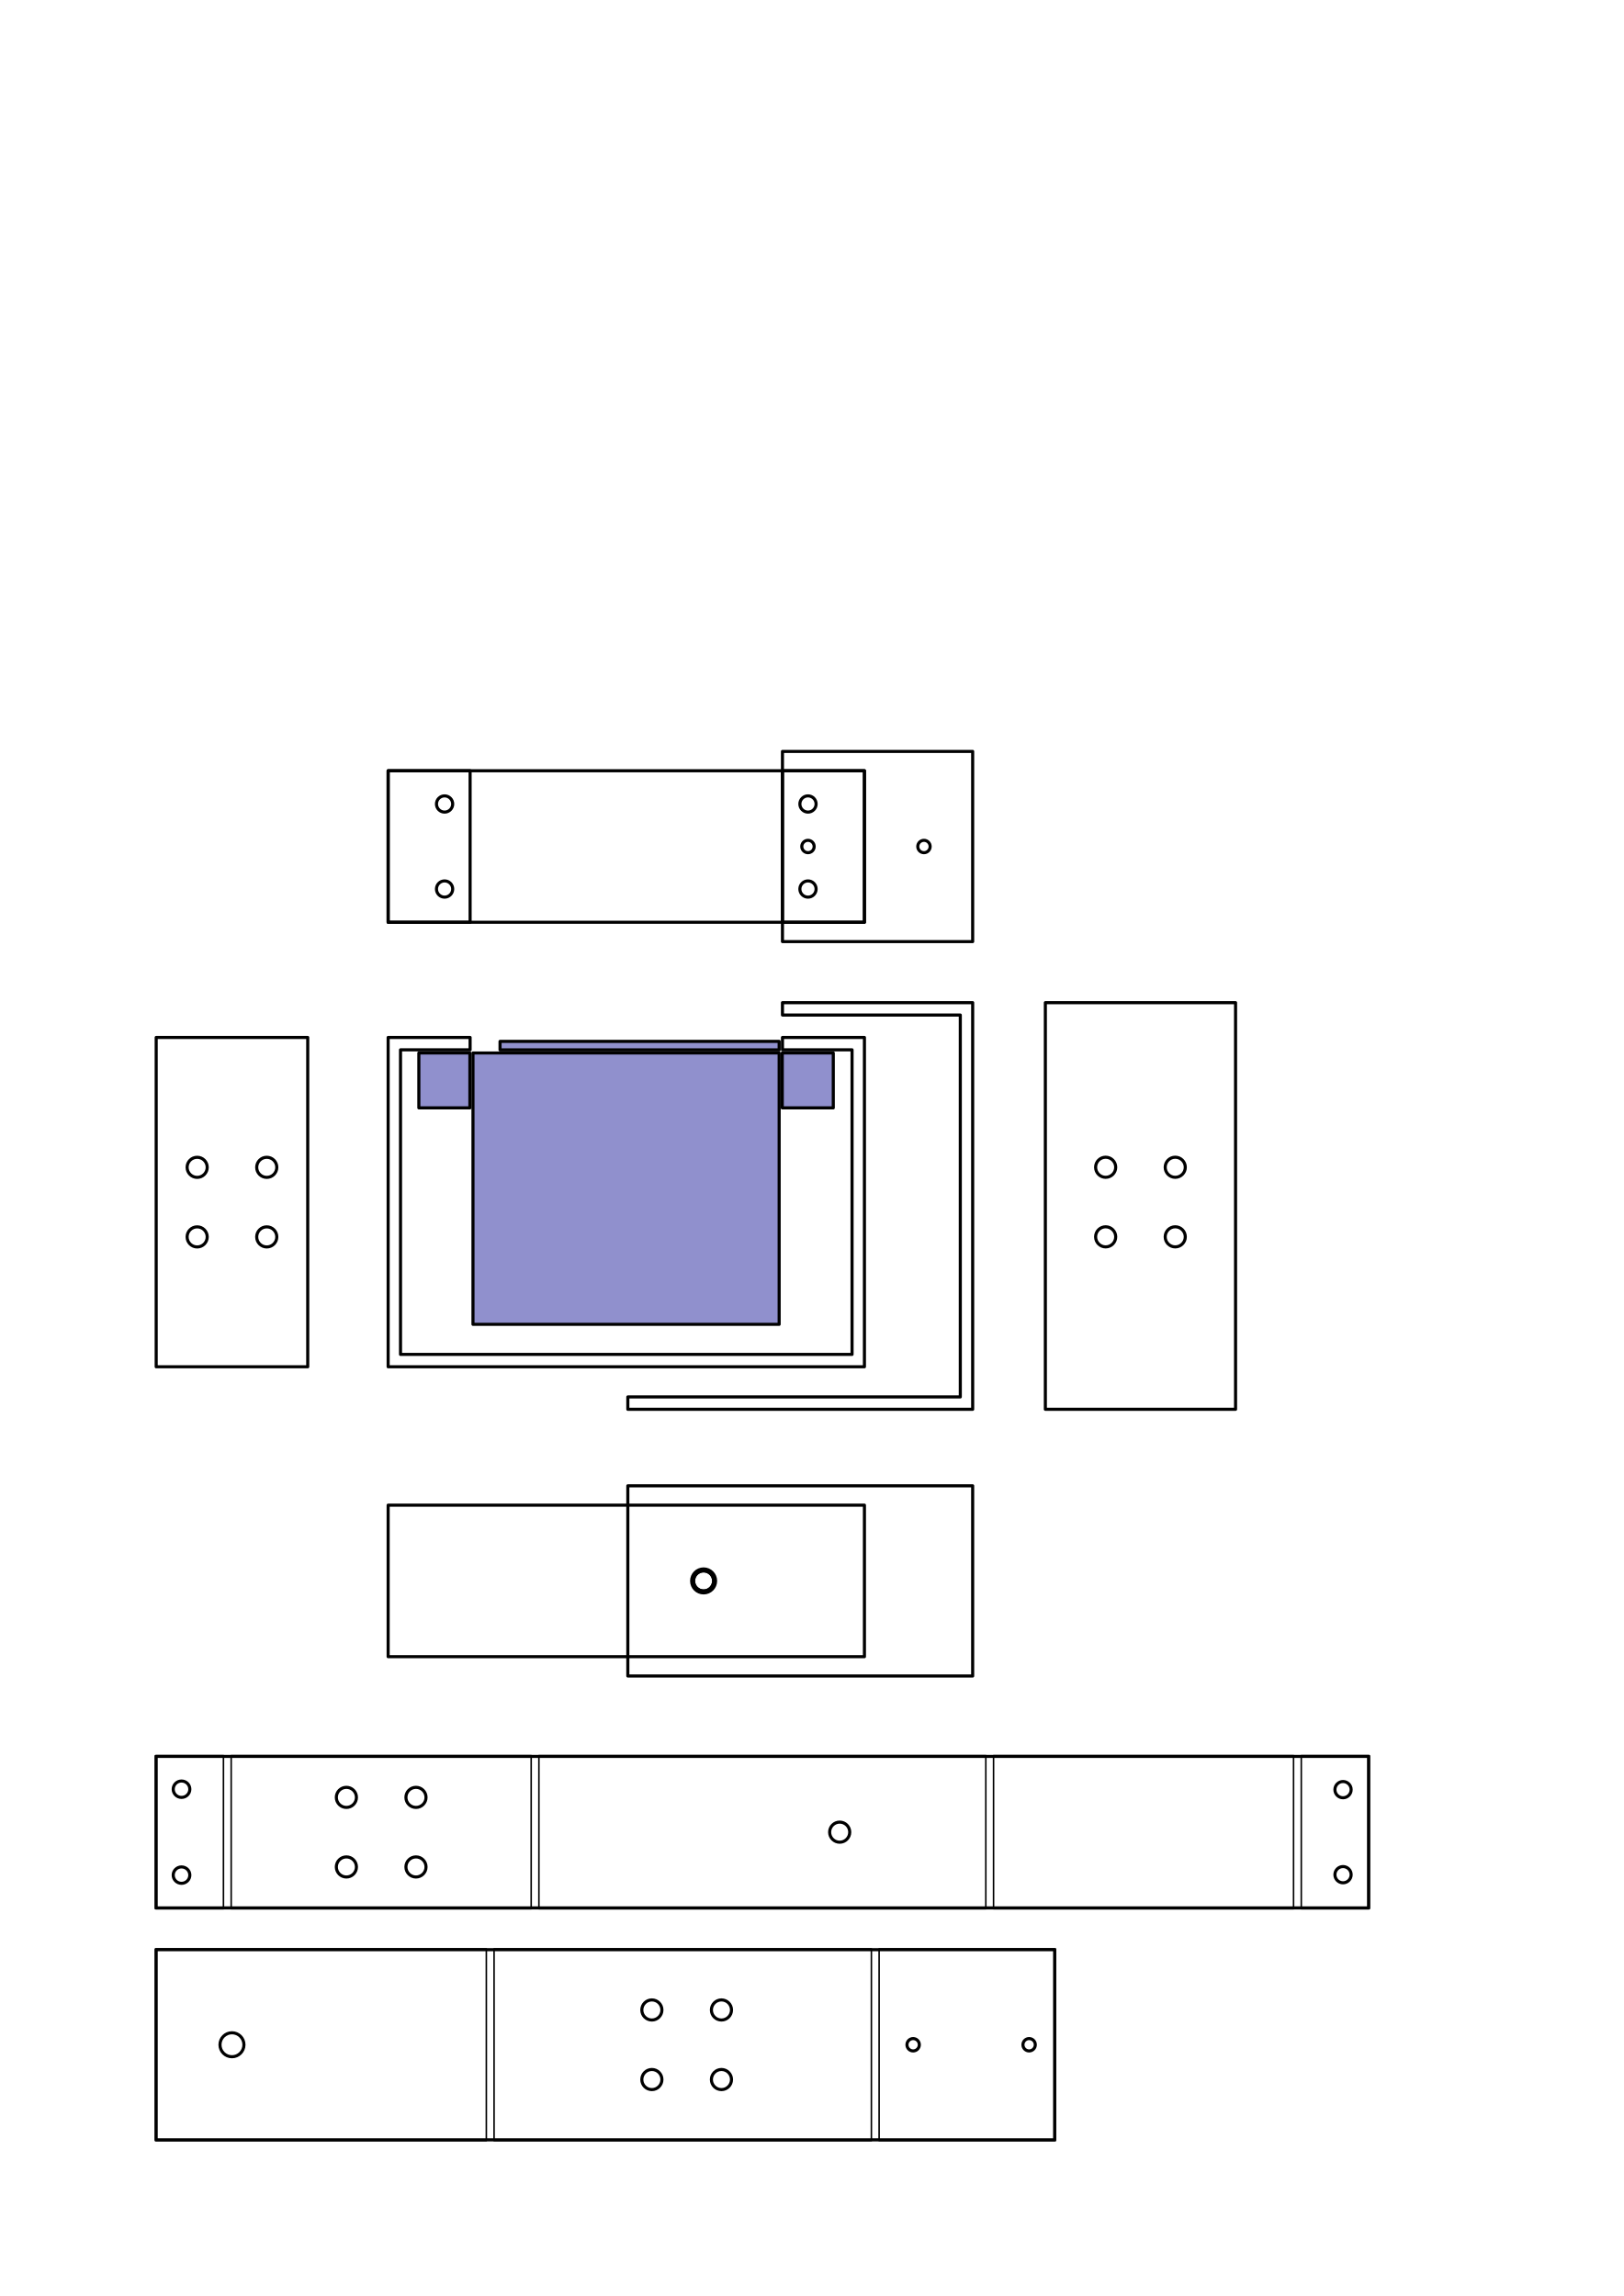
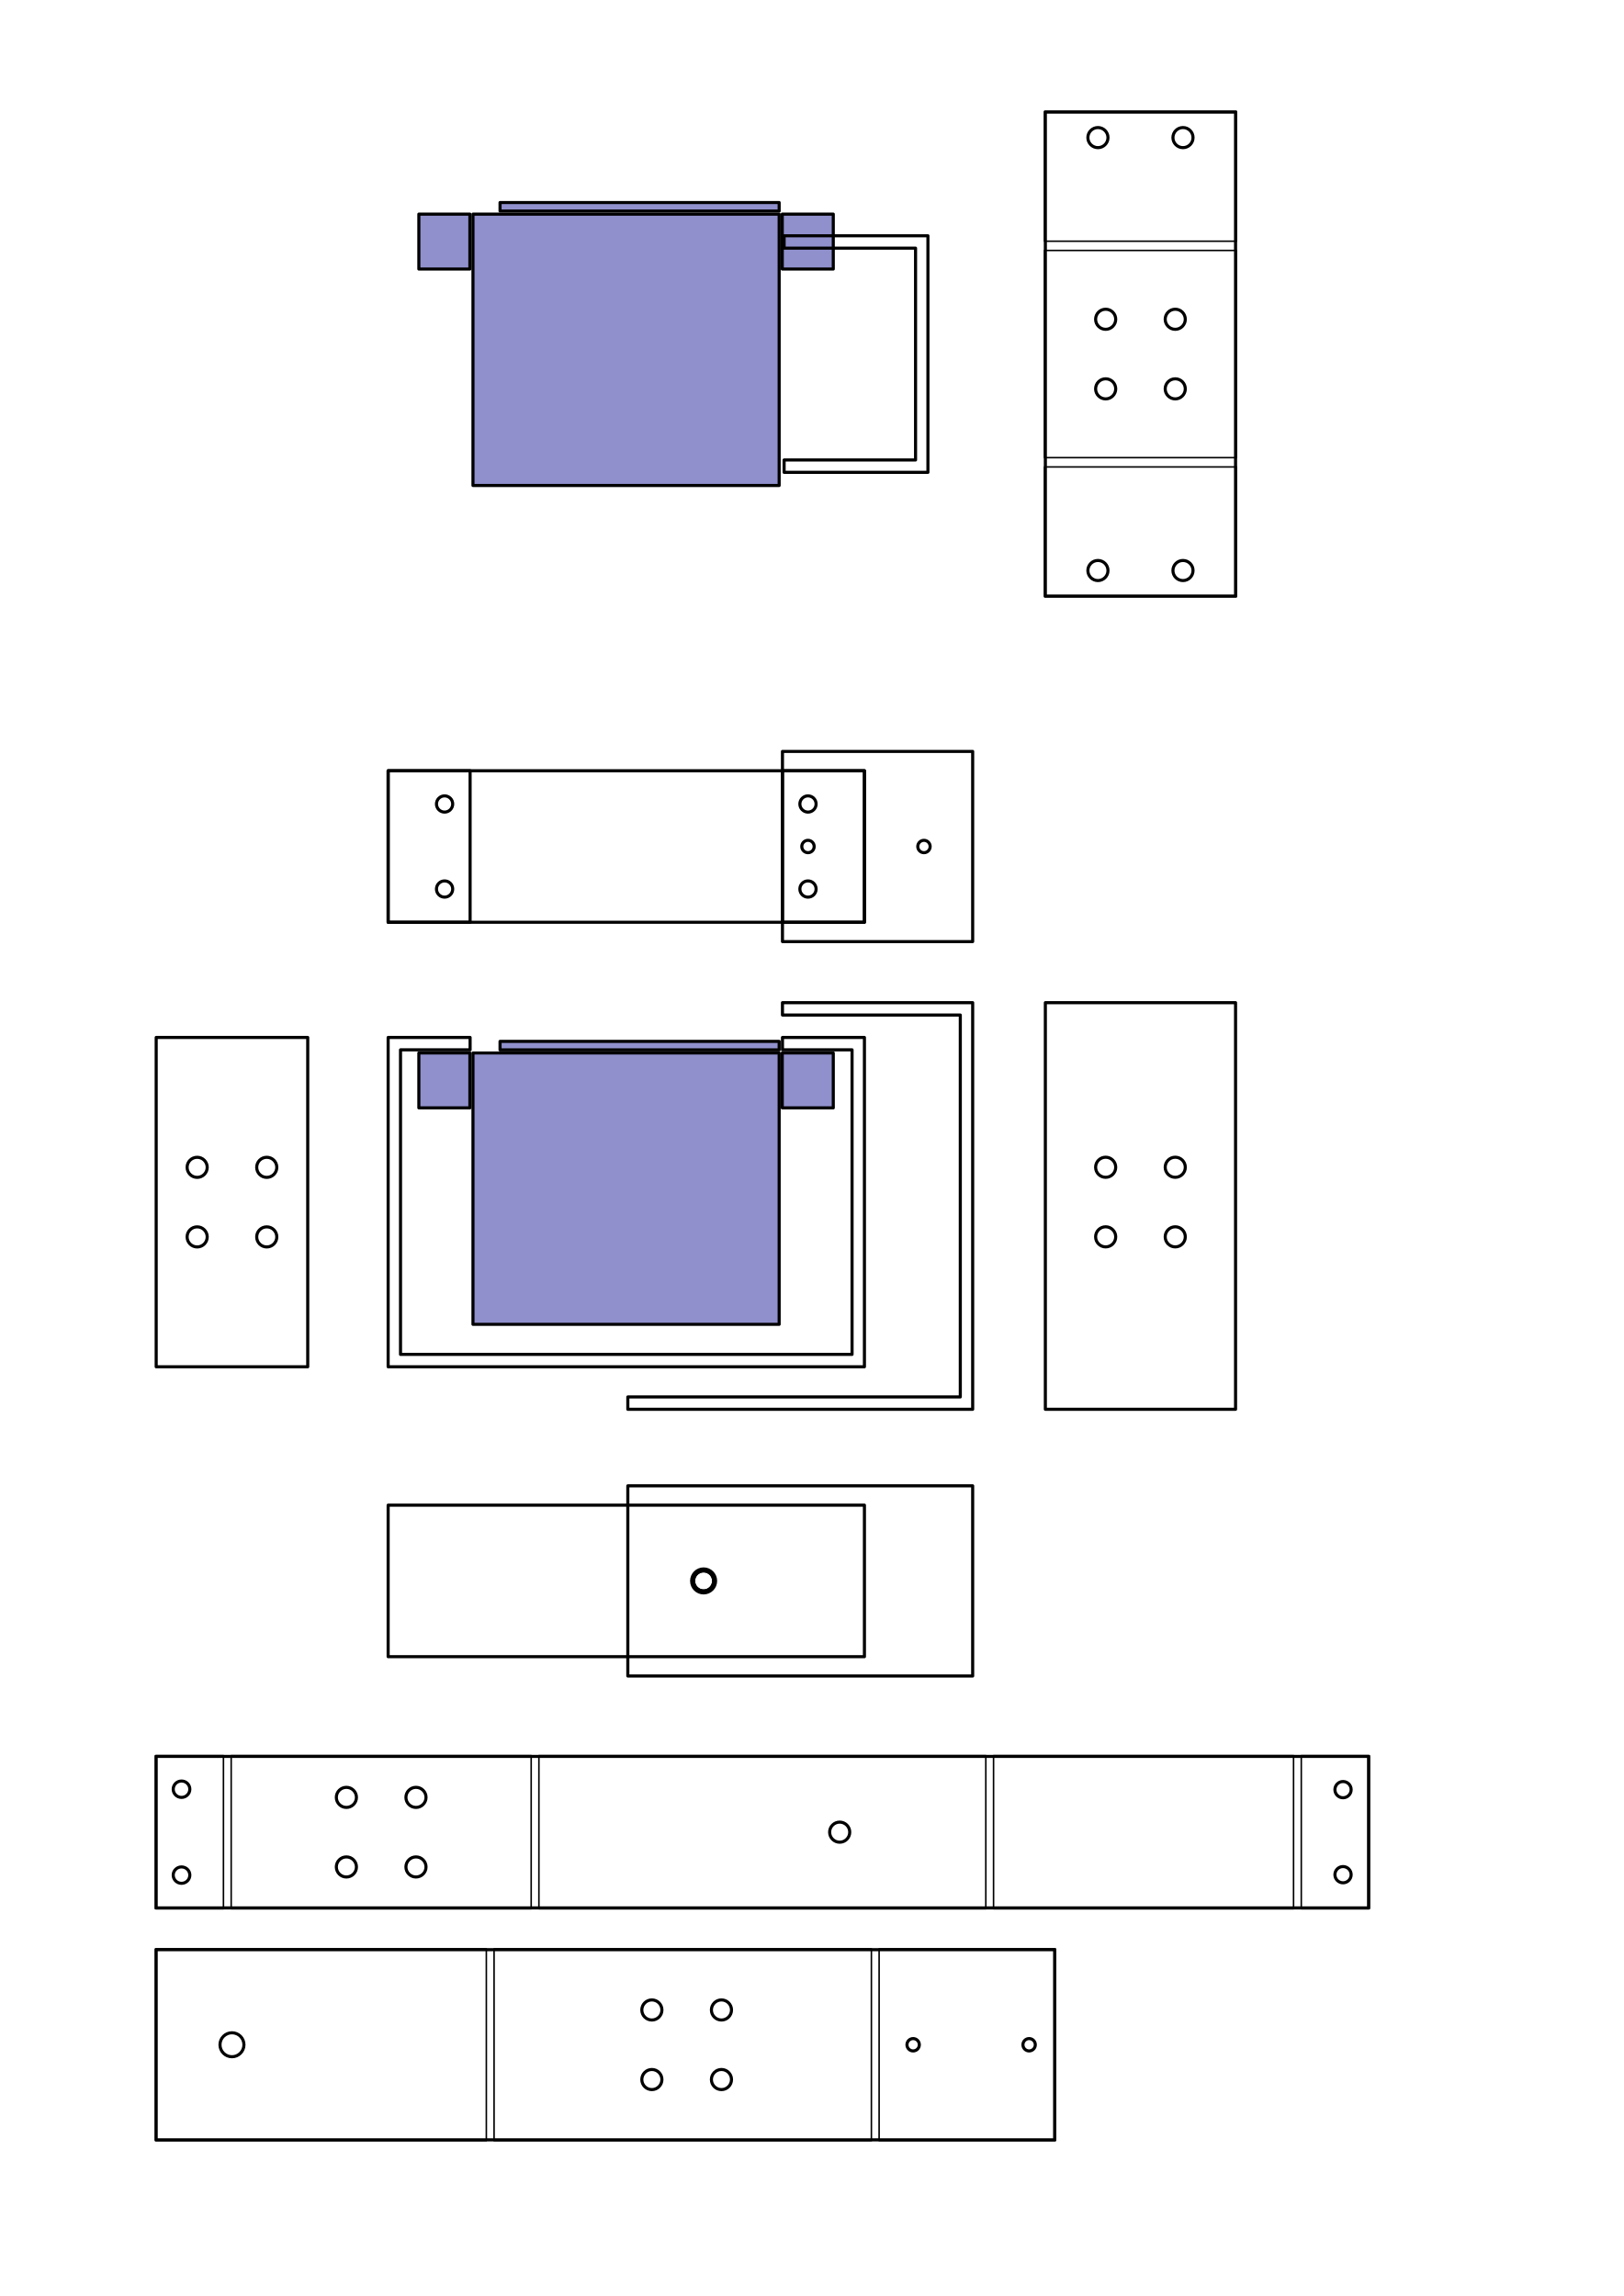
<svg xmlns="http://www.w3.org/2000/svg" width="210mm" height="297mm" viewBox="0 0 210 297" version="1.1" id="svg8">
  <defs id="defs2">
    <marker orient="auto" refY="0" refX="0" id="marker2250" style="overflow:visible">
      <path id="path2248" d="M 0,0 5,-5 -12.5,0 5,5 Z" style="fill:#000000;fill-opacity:1;fill-rule:evenodd;stroke:#000000;stroke-width:1pt;stroke-opacity:1" transform="matrix(0.8,0,0,0.8,10,0)" />
    </marker>
    <marker orient="auto" refY="0" refX="0" id="marker2192" style="overflow:visible">
      <path id="path2190" d="M 0,0 5,-5 -12.5,0 5,5 Z" style="fill:#000000;fill-opacity:1;fill-rule:evenodd;stroke:#000000;stroke-width:1pt;stroke-opacity:1" transform="matrix(-0.8,0,0,-0.8,-10,0)" />
    </marker>
    <marker orient="auto" refY="0" refX="0" id="marker2182" style="overflow:visible">
      <path id="path2180" d="M 0,0 5,-5 -12.5,0 5,5 Z" style="fill:#000000;fill-opacity:1;fill-rule:evenodd;stroke:#000000;stroke-width:1pt;stroke-opacity:1" transform="matrix(0.8,0,0,0.8,10,0)" />
    </marker>
    <marker style="overflow:visible" id="marker1372" refX="0" refY="0" orient="auto">
      <path transform="matrix(-0.8,0,0,-0.8,-10,0)" style="fill:#000000;fill-opacity:1;fill-rule:evenodd;stroke:#000000;stroke-width:1pt;stroke-opacity:1" d="M 0,0 5,-5 -12.5,0 5,5 Z" id="path1370" />
    </marker>
    <marker style="overflow:visible" id="Arrow1Lstart-1" refX="0" refY="0" orient="auto">
      <path transform="matrix(0.8,0,0,0.8,10,0)" style="fill:#000000;fill-opacity:1;fill-rule:evenodd;stroke:#000000;stroke-width:1pt;stroke-opacity:1" d="M 0,0 5,-5 -12.5,0 5,5 Z" id="path1068-6" />
    </marker>
    <marker style="overflow:visible" id="marker1372-1" refX="0" refY="0" orient="auto">
      <path transform="matrix(-0.8,0,0,-0.8,-10,0)" style="fill:#000000;fill-opacity:1;fill-rule:evenodd;stroke:#000000;stroke-width:1pt;stroke-opacity:1" d="M 0,0 5,-5 -12.5,0 5,5 Z" id="path1370-1" />
    </marker>
    <marker style="overflow:visible" refY="0" refX="0" orient="auto" id="marker2052">
      <path id="path2050" style="fill-rule:evenodd;stroke:#000000;stroke-width:1pt;marker-start:none" transform="matrix(0.8,0,0,0.8,10,0)" d="M 0,0 5,-5 -12.5,0 5,5 Z" />
    </marker>
    <marker style="overflow:visible" refY="0" refX="0" orient="auto" id="marker2056">
      <path id="path2054" style="fill-rule:evenodd;stroke:#000000;stroke-width:1pt;marker-start:none" transform="matrix(-0.8,0,0,-0.8,-10,0)" d="M 0,0 5,-5 -12.5,0 5,5 Z" />
    </marker>
  </defs>
  <g transform="translate(-20,50)" id="layer1">
    <g id="g2150" transform="translate(70.97174,-70.49115)" style="fill:#9090cd;fill-opacity:1">
      <rect y="156.7" x="10.2" height="35.1" width="39.6" id="rect2135" style="opacity:1;fill:#9090cd;fill-opacity:1;stroke:#000000;stroke-width:0.4;stroke-linecap:butt;stroke-linejoin:round;stroke-miterlimit:4;stroke-dasharray:none;stroke-dashoffset:0;stroke-opacity:1;paint-order:normal" />
      <rect y="156.7" x="3.2" height="7.1" width="6.6" id="rect2137" style="opacity:1;fill:#9090cd;fill-opacity:1;stroke:#000000;stroke-width:0.4;stroke-linecap:butt;stroke-linejoin:round;stroke-miterlimit:4;stroke-dasharray:none;stroke-dashoffset:0;stroke-opacity:1;paint-order:normal" />
      <rect y="155.2" x="13.7" height="1.1" width="36.1" id="rect2139" style="opacity:1;fill:#9090cd;fill-opacity:1;stroke:#000000;stroke-width:0.4;stroke-linecap:butt;stroke-linejoin:round;stroke-miterlimit:4;stroke-dasharray:none;stroke-dashoffset:0;stroke-opacity:1;paint-order:normal" />
      <rect y="156.7" x="50.2" height="7.1" width="6.6" id="rect2141" style="opacity:1;fill:#9090cd;fill-opacity:1;stroke:#000000;stroke-width:0.4;stroke-linecap:butt;stroke-linejoin:round;stroke-miterlimit:4;stroke-dasharray:none;stroke-dashoffset:0;stroke-opacity:1;paint-order:normal" />
    </g>
    <rect style="opacity:1;fill:none;fill-opacity:1;stroke:#000000;stroke-width:0.4;stroke-linecap:butt;stroke-linejoin:round;stroke-miterlimit:4;stroke-dasharray:none;stroke-dashoffset:0;stroke-opacity:1;paint-order:normal" id="rect2152" width="61.6" height="19.6" x="70.2" y="49.7" />
    <rect style="opacity:1;fill:none;fill-opacity:1;stroke:#000000;stroke-width:0.4;stroke-linecap:butt;stroke-linejoin:round;stroke-miterlimit:4;stroke-dasharray:none;stroke-dashoffset:0;stroke-opacity:1;paint-order:normal" id="rect2154" width="10.6" height="19.6" x="70.2" y="49.7" />
    <rect style="opacity:1;fill:none;fill-opacity:1;stroke:#000000;stroke-width:0.4;stroke-linecap:butt;stroke-linejoin:round;stroke-miterlimit:4;stroke-dasharray:none;stroke-dashoffset:0;stroke-opacity:1;paint-order:normal" id="rect2156" width="10.6" height="19.6" x="121.2" y="49.7" />
    <g id="g2678" transform="translate(20.00001,-20.00001)">
      <ellipse style="opacity:1;fill:none;fill-opacity:1;stroke:#000000;stroke-width:0.4;stroke-linecap:butt;stroke-linejoin:round;stroke-miterlimit:4;stroke-dasharray:none;stroke-dashoffset:0;stroke-opacity:1;paint-order:normal" id="ellipse2358" cx="104.5" cy="74" rx="1.05" ry="1.05" />
      <ellipse style="opacity:1;fill:none;fill-opacity:1;stroke:#000000;stroke-width:0.4;stroke-linecap:butt;stroke-linejoin:round;stroke-miterlimit:4;stroke-dasharray:none;stroke-dashoffset:0;stroke-opacity:1;paint-order:normal" id="ellipse2358-8" cx="104.5" cy="85" rx="1.05" ry="1.05" />
    </g>
    <g id="g2674" transform="translate(20.00001,-20.00001)">
      <ellipse style="opacity:1;fill:none;fill-opacity:1;stroke:#000000;stroke-width:0.4;stroke-linecap:butt;stroke-linejoin:round;stroke-miterlimit:4;stroke-dasharray:none;stroke-dashoffset:0;stroke-opacity:1;paint-order:normal" id="ellipse2358-9" cx="57.5" cy="85" rx="1.05" ry="1.05" />
      <ellipse style="opacity:1;fill:none;fill-opacity:1;stroke:#000000;stroke-width:0.4;stroke-linecap:butt;stroke-linejoin:round;stroke-miterlimit:4;stroke-dasharray:none;stroke-dashoffset:0;stroke-opacity:1;paint-order:normal" id="ellipse2358-7" cx="57.5" cy="74" rx="1.05" ry="1.05" />
    </g>
    <g id="g2832" transform="translate(20.00001,-20.00001)">
      <rect y="164.7" x="50.2" height="19.6" width="61.6" id="rect2152-6" style="opacity:1;fill:none;fill-opacity:1;stroke:#000000;stroke-width:0.4;stroke-linecap:butt;stroke-linejoin:round;stroke-miterlimit:4;stroke-dasharray:none;stroke-dashoffset:0;stroke-opacity:1;paint-order:normal" />
      <ellipse style="opacity:1;fill:none;fill-opacity:1;stroke:#000000;stroke-width:0.4;stroke-linecap:butt;stroke-linejoin:round;stroke-miterlimit:4;stroke-dasharray:none;stroke-dashoffset:0;stroke-opacity:1;paint-order:normal" id="ellipse2358-87" cx="91" cy="174.5" rx="1.3" ry="1.3" />
    </g>
    <rect style="opacity:1;fill:none;fill-opacity:1;stroke:#000000;stroke-width:0.4;stroke-linecap:butt;stroke-linejoin:round;stroke-miterlimit:4;stroke-dasharray:none;stroke-dashoffset:0;stroke-opacity:1;paint-order:normal" id="rect2395" width="19.6" height="42.6" x="40.2" y="84.2" />
    <g id="g2643" transform="translate(20.00001,-20.00001)">
      <circle r="1.3" cy="130" cx="25.5" id="path2412" style="opacity:1;fill:none;fill-opacity:1;stroke:#000000;stroke-width:0.4;stroke-linecap:butt;stroke-linejoin:round;stroke-miterlimit:4;stroke-dasharray:none;stroke-dashoffset:0;stroke-opacity:1;paint-order:normal" />
      <circle style="opacity:1;fill:none;fill-opacity:1;stroke:#000000;stroke-width:0.4;stroke-linecap:butt;stroke-linejoin:round;stroke-miterlimit:4;stroke-dasharray:none;stroke-dashoffset:0;stroke-opacity:1;paint-order:normal" id="circle2429" cx="34.5" cy="130" r="1.3" />
      <circle r="1.3" cy="121" cx="25.5" id="path2412-3" style="opacity:1;fill:none;fill-opacity:1;stroke:#000000;stroke-width:0.4;stroke-linecap:butt;stroke-linejoin:round;stroke-miterlimit:4;stroke-dasharray:none;stroke-dashoffset:0;stroke-opacity:1;paint-order:normal" />
      <circle style="opacity:1;fill:none;fill-opacity:1;stroke:#000000;stroke-width:0.4;stroke-linecap:butt;stroke-linejoin:round;stroke-miterlimit:4;stroke-dasharray:none;stroke-dashoffset:0;stroke-opacity:1;paint-order:normal" id="circle2429-4" cx="34.5" cy="121" r="1.3" />
    </g>
    <path style="opacity:1;fill:none;fill-opacity:1;stroke:#000000;stroke-width:0.4;stroke-linecap:butt;stroke-linejoin:round;stroke-miterlimit:4;stroke-dasharray:none;stroke-dashoffset:0;stroke-opacity:1;paint-order:normal" d="m 121.199,79.7 v 1.6 h 23 V 130.7 H 101.2 V 132.3 h 44.6 v -1.6 -49.4 -1.6 h -1.6 z" id="rect2453" />
    <ellipse style="opacity:1;fill:none;fill-opacity:1;stroke:#000000;stroke-width:0.4;stroke-linecap:butt;stroke-linejoin:round;stroke-miterlimit:4;stroke-dasharray:none;stroke-dashoffset:0;stroke-opacity:1;paint-order:normal" id="ellipse2495" cx="111" cy="154.5" rx="1.3" ry="1.3" />
    <path style="opacity:1;fill:none;fill-opacity:1;stroke:#000000;stroke-width:0.4;stroke-linecap:butt;stroke-linejoin:round;stroke-miterlimit:4;stroke-dasharray:none;stroke-dashoffset:0;stroke-opacity:1;paint-order:normal" d="m 70.2,84.2 v 1.6 39.4 1.6 h 1.6 58.4 1.6 v -1.6 -39.4 -1.6 H 130.2 121.2 v 1.6 H 130.2 V 125.2 H 71.8 V 85.8 h 9 v -1.6 h -9 z" id="rect2542" />
    <g id="g3103" transform="translate(5.0759478e-4)">
      <rect y="47.2" x="121.199" height="24.6" width="24.6" id="rect2519" style="opacity:1;fill:none;fill-opacity:1;stroke:#000000;stroke-width:0.4;stroke-linecap:butt;stroke-linejoin:round;stroke-miterlimit:4;stroke-dasharray:none;stroke-dashoffset:0;stroke-opacity:1;paint-order:normal" />
      <g transform="translate(18.50005,-20.00001)" id="g2682">
        <circle style="opacity:1;fill:none;fill-opacity:1;stroke:#000000;stroke-width:0.4;stroke-linecap:butt;stroke-linejoin:round;stroke-miterlimit:4;stroke-dasharray:none;stroke-dashoffset:0;stroke-opacity:1;paint-order:normal" id="path2575" cx="120.999" cy="79.5" r="0.8" />
        <circle style="opacity:1;fill:none;fill-opacity:1;stroke:#000000;stroke-width:0.4;stroke-linecap:butt;stroke-linejoin:round;stroke-miterlimit:4;stroke-dasharray:none;stroke-dashoffset:0;stroke-opacity:1;paint-order:normal" id="path2575-8" cx="105.999" cy="79.5" r="0.8" />
      </g>
    </g>
    <g id="g3111" transform="translate(-0.2000387,-0.00873408)">
      <rect y="79.709" x="155.4" height="52.6" width="24.6" id="rect2395-1" style="opacity:1;fill:none;fill-opacity:1;stroke:#000000;stroke-width:0.4;stroke-linecap:butt;stroke-linejoin:round;stroke-miterlimit:4;stroke-dasharray:none;stroke-dashoffset:0;stroke-opacity:1;paint-order:normal" />
      <g transform="translate(22.20004,-17.00002)" id="g2637">
        <circle style="opacity:1;fill:none;fill-opacity:1;stroke:#000000;stroke-width:0.4;stroke-linecap:butt;stroke-linejoin:round;stroke-miterlimit:4;stroke-dasharray:none;stroke-dashoffset:0;stroke-opacity:1;paint-order:normal" id="path2412-5" cx="141" cy="127" r="1.3" />
        <circle r="1.3" cy="127" cx="150" id="circle2429-8" style="opacity:1;fill:none;fill-opacity:1;stroke:#000000;stroke-width:0.4;stroke-linecap:butt;stroke-linejoin:round;stroke-miterlimit:4;stroke-dasharray:none;stroke-dashoffset:0;stroke-opacity:1;paint-order:normal" />
        <circle style="opacity:1;fill:none;fill-opacity:1;stroke:#000000;stroke-width:0.4;stroke-linecap:butt;stroke-linejoin:round;stroke-miterlimit:4;stroke-dasharray:none;stroke-dashoffset:0;stroke-opacity:1;paint-order:normal" id="path2412-3-0" cx="141" cy="118" r="1.3" />
        <circle r="1.3" cy="118" cx="150" id="circle2429-4-7" style="opacity:1;fill:none;fill-opacity:1;stroke:#000000;stroke-width:0.4;stroke-linecap:butt;stroke-linejoin:round;stroke-miterlimit:4;stroke-dasharray:none;stroke-dashoffset:0;stroke-opacity:1;paint-order:normal" />
      </g>
    </g>
    <g id="g2828" transform="translate(20.00044,-20.00006)">
      <rect y="162.2" x="81.199" height="24.6" width="44.6" id="rect2459-9-7" style="opacity:1;fill:none;fill-opacity:1;stroke:#000000;stroke-width:0.4;stroke-linecap:butt;stroke-linejoin:round;stroke-miterlimit:4;stroke-dasharray:none;stroke-dashoffset:0;stroke-opacity:1;paint-order:normal" />
      <circle r="1.55" cy="174.5" cx="91" id="ellipse2495-6" style="opacity:1;fill:none;fill-opacity:1;stroke:#000000;stroke-width:0.4;stroke-linecap:butt;stroke-linejoin:round;stroke-miterlimit:4;stroke-dasharray:none;stroke-dashoffset:0;stroke-opacity:1;paint-order:normal" />
    </g>
+     <g id="g2150-9" transform="translate(70.97174,-179)" style="fill:#9090cd;fill-opacity:1">
+       <rect y="156.7" x="10.2" height="35.1" width="39.6" id="rect2135-0" style="opacity:1;fill:#9090cd;fill-opacity:1;stroke:#000000;stroke-width:0.4;stroke-linecap:butt;stroke-linejoin:round;stroke-miterlimit:4;stroke-dasharray:none;stroke-dashoffset:0;stroke-opacity:1;paint-order:normal" />
+       <rect y="156.7" x="3.2" height="7.1" width="6.6" id="rect2137-2" style="opacity:1;fill:#9090cd;fill-opacity:1;stroke:#000000;stroke-width:0.4;stroke-linecap:butt;stroke-linejoin:round;stroke-miterlimit:4;stroke-dasharray:none;stroke-dashoffset:0;stroke-opacity:1;paint-order:normal" />
+       <rect y="155.2" x="13.7" height="1.1" width="36.1" id="rect2139-5" style="opacity:1;fill:#9090cd;fill-opacity:1;stroke:#000000;stroke-width:0.4;stroke-linecap:butt;stroke-linejoin:round;stroke-miterlimit:4;stroke-dasharray:none;stroke-dashoffset:0;stroke-opacity:1;paint-order:normal" />
+       <rect y="156.7" x="50.2" height="7.1" width="6.6" id="rect2141-2" style="opacity:1;fill:#9090cd;fill-opacity:1;stroke:#000000;stroke-width:0.4;stroke-linecap:butt;stroke-linejoin:round;stroke-miterlimit:4;stroke-dasharray:none;stroke-dashoffset:0;stroke-opacity:1;paint-order:normal" />
+     </g>
+     <path style="opacity:1;fill:none;fill-opacity:1;stroke:#000000;stroke-width:0.4;stroke-linecap:butt;stroke-linejoin:round;stroke-miterlimit:4;stroke-dasharray:none;stroke-dashoffset:0;stroke-opacity:1;paint-order:normal" d="m 121.412,-19.5 v 1.6 h 17 V 9.5 H 121.412 v 1.6 h 17 1.6 V 9.5 -17.9 -19.5 h -1.6 z" id="rect984" />
+     <rect style="opacity:1;fill:none;fill-opacity:1;stroke:#000000;stroke-width:0.4;stroke-linecap:butt;stroke-linejoin:round;stroke-miterlimit:4;stroke-dasharray:none;stroke-dashoffset:0;stroke-opacity:1;paint-order:normal" id="rect982" width="24.6" height="62.6" x="155.2" y="-35.5" />
+     <g id="g1054" transform="translate(-27.49999,-1.200195)">
+       <rect y="-16.4" x="182.6" height="26.8" width="24.8" id="rect1013-5-9-6-6-7" style="opacity:1;fill:none;fill-opacity:1;stroke:#000000;stroke-width:0.2;stroke-linecap:butt;stroke-linejoin:round;stroke-miterlimit:4;stroke-dasharray:none;stroke-dashoffset:0;stroke-opacity:1;paint-order:normal" />
+       <g transform="translate(165,-128.5)" id="g1098-9">
+         <circle r="1.3" cy="130" cx="25.5" id="circle1090-5" style="opacity:1;fill:none;fill-opacity:1;stroke:#000000;stroke-width:0.4;stroke-linecap:butt;stroke-linejoin:round;stroke-miterlimit:4;stroke-dasharray:none;stroke-dashoffset:0;stroke-opacity:1;paint-order:normal" />
+         <circle style="opacity:1;fill:none;fill-opacity:1;stroke:#000000;stroke-width:0.4;stroke-linecap:butt;stroke-linejoin:round;stroke-miterlimit:4;stroke-dasharray:none;stroke-dashoffset:0;stroke-opacity:1;paint-order:normal" id="circle1092-8" cx="34.5" cy="130" r="1.3" />
+         <circle r="1.3" cy="121" cx="25.5" id="circle1094-0" style="opacity:1;fill:none;fill-opacity:1;stroke:#000000;stroke-width:0.4;stroke-linecap:butt;stroke-linejoin:round;stroke-miterlimit:4;stroke-dasharray:none;stroke-dashoffset:0;stroke-opacity:1;paint-order:normal" />
+         <circle style="opacity:1;fill:none;fill-opacity:1;stroke:#000000;stroke-width:0.4;stroke-linecap:butt;stroke-linejoin:round;stroke-miterlimit:4;stroke-dasharray:none;stroke-dashoffset:0;stroke-opacity:1;paint-order:normal" id="circle1096-1" cx="34.5" cy="121" r="1.3" />
+       </g>
+     </g>
+     <g transform="rotate(180,167.5,-3.262605)" id="g1158-1-9">
+       <rect transform="scale(-1)" y="16.925" x="-179.9" height="16.8" width="24.8" id="rect1013-5-9-6-64-7-5" style="opacity:1;fill:none;fill-opacity:1;stroke:#000000;stroke-width:0.2;stroke-linecap:butt;stroke-linejoin:round;stroke-miterlimit:4;stroke-dasharray:none;stroke-dashoffset:0;stroke-opacity:1;paint-order:normal" />
+       <g id="g1152-3-3">
+         <ellipse ry="1.3" rx="1.3" cy="-173" cx="-30.325" id="ellipse2358-6-8-3-4-3-7" style="opacity:1;fill:none;fill-opacity:1;stroke:#000000;stroke-width:0.4;stroke-linecap:butt;stroke-linejoin:round;stroke-miterlimit:4;stroke-dasharray:none;stroke-dashoffset:0;stroke-opacity:1;paint-order:normal" transform="rotate(90)" />
+         <ellipse ry="1.3" rx="1.3" cy="-162" cx="-30.325" id="ellipse2358-8-3-5-7-0-6-1" style="opacity:1;fill:none;fill-opacity:1;stroke:#000000;stroke-width:0.4;stroke-linecap:butt;stroke-linejoin:round;stroke-miterlimit:4;stroke-dasharray:none;stroke-dashoffset:0;stroke-opacity:1;paint-order:normal" transform="rotate(90)" />
+       </g>
+     </g>
+     <g transform="translate(-6e-6,-1.875193)" id="g1158-1-9-0">
+       <rect transform="scale(-1)" y="16.925" x="-179.9" height="16.8" width="24.8" id="rect1013-5-9-6-64-7-5-9" style="opacity:1;fill:none;fill-opacity:1;stroke:#000000;stroke-width:0.2;stroke-linecap:butt;stroke-linejoin:round;stroke-miterlimit:4;stroke-dasharray:none;stroke-dashoffset:0;stroke-opacity:1;paint-order:normal" />
+       <g id="g1152-3-3-2">
+         <ellipse ry="1.3" rx="1.3" cy="-173" cx="-30.325" id="ellipse2358-6-8-3-4-3-7-6" style="opacity:1;fill:none;fill-opacity:1;stroke:#000000;stroke-width:0.4;stroke-linecap:butt;stroke-linejoin:round;stroke-miterlimit:4;stroke-dasharray:none;stroke-dashoffset:0;stroke-opacity:1;paint-order:normal" transform="rotate(90)" />
+         <ellipse ry="1.3" rx="1.3" cy="-162" cx="-30.325" id="ellipse2358-8-3-5-7-0-6-1-0" style="opacity:1;fill:none;fill-opacity:1;stroke:#000000;stroke-width:0.4;stroke-linecap:butt;stroke-linejoin:round;stroke-miterlimit:4;stroke-dasharray:none;stroke-dashoffset:0;stroke-opacity:1;paint-order:normal" transform="rotate(90)" />
+       </g>
+     </g>
  </g>
  <g id="layer2" transform="translate(-20,137)">
    <g id="g3129">
      <rect y="115.2" x="40.2" height="24.6" width="116.2" id="rect2655-0" style="opacity:1;fill:none;fill-opacity:1;stroke:#000000;stroke-width:0.4;stroke-linecap:butt;stroke-linejoin:round;stroke-miterlimit:4;stroke-dasharray:none;stroke-dashoffset:0;stroke-opacity:1;paint-order:normal" />
      <g transform="rotate(180,149.35,181.15)" id="g3079">
        <rect style="opacity:1;fill:none;fill-opacity:1;stroke:#000000;stroke-width:0.2;stroke-linecap:butt;stroke-linejoin:round;stroke-miterlimit:4;stroke-dasharray:none;stroke-dashoffset:0;stroke-opacity:1;paint-order:normal" id="rect2519-1" width="22.8" height="24.8" x="142.2" y="222.4" />
        <g transform="translate(39.60058,155.3)" id="g2682-6">
          <circle r="0.8" cy="79.5" cx="120.999" id="path2575-89" style="opacity:1;fill:none;fill-opacity:1;stroke:#000000;stroke-width:0.4;stroke-linecap:butt;stroke-linejoin:round;stroke-miterlimit:4;stroke-dasharray:none;stroke-dashoffset:0;stroke-opacity:1;paint-order:normal" />
          <circle r="0.8" cy="79.5" cx="105.999" id="path2575-8-7" style="opacity:1;fill:none;fill-opacity:1;stroke:#000000;stroke-width:0.4;stroke-linecap:butt;stroke-linejoin:round;stroke-miterlimit:4;stroke-dasharray:none;stroke-dashoffset:0;stroke-opacity:1;paint-order:normal" />
        </g>
      </g>
      <g id="g2828-8" transform="translate(-40.99925,-47.00001)">
        <rect style="opacity:1;fill:none;fill-opacity:1;stroke:#000000;stroke-width:0.2;stroke-linecap:butt;stroke-linejoin:round;stroke-miterlimit:4;stroke-dasharray:none;stroke-dashoffset:0;stroke-opacity:1;paint-order:normal" id="rect2459-9-7-8" width="42.8" height="24.8" x="81.099" y="162.1" />
        <circle style="opacity:1;fill:none;fill-opacity:1;stroke:#000000;stroke-width:0.4;stroke-linecap:butt;stroke-linejoin:round;stroke-miterlimit:4;stroke-dasharray:none;stroke-dashoffset:0;stroke-opacity:1;paint-order:normal" id="ellipse2495-6-7" cx="91" cy="174.5" r="1.55" />
      </g>
      <g id="g2995" transform="rotate(90,160.7544,105.5544)">
        <rect y="133.609" x="170.3" height="48.8" width="24.8" id="rect2395-1-2" style="opacity:1;fill:none;fill-opacity:1;stroke:#000000;stroke-width:0.2;stroke-linecap:butt;stroke-linejoin:round;stroke-miterlimit:4;stroke-dasharray:none;stroke-dashoffset:0;stroke-opacity:1;paint-order:normal" />
        <g transform="translate(37.19999,34.99999)" id="g2637-3">
          <circle style="opacity:1;fill:none;fill-opacity:1;stroke:#000000;stroke-width:0.4;stroke-linecap:butt;stroke-linejoin:round;stroke-miterlimit:4;stroke-dasharray:none;stroke-dashoffset:0;stroke-opacity:1;paint-order:normal" id="path2412-5-8" cx="141" cy="127" r="1.3" />
          <circle r="1.3" cy="127" cx="150" id="circle2429-8-5" style="opacity:1;fill:none;fill-opacity:1;stroke:#000000;stroke-width:0.4;stroke-linecap:butt;stroke-linejoin:round;stroke-miterlimit:4;stroke-dasharray:none;stroke-dashoffset:0;stroke-opacity:1;paint-order:normal" />
          <circle style="opacity:1;fill:none;fill-opacity:1;stroke:#000000;stroke-width:0.4;stroke-linecap:butt;stroke-linejoin:round;stroke-miterlimit:4;stroke-dasharray:none;stroke-dashoffset:0;stroke-opacity:1;paint-order:normal" id="path2412-3-0-1" cx="141" cy="118" r="1.3" />
          <circle r="1.3" cy="118" cx="150" id="circle2429-4-7-8" style="opacity:1;fill:none;fill-opacity:1;stroke:#000000;stroke-width:0.4;stroke-linecap:butt;stroke-linejoin:round;stroke-miterlimit:4;stroke-dasharray:none;stroke-dashoffset:0;stroke-opacity:1;paint-order:normal" />
        </g>
      </g>
    </g>
    <g id="g2936" transform="translate(20.00001,-20.00001)">
      <rect y="110.2" x="20.2" height="19.6" width="156.8" id="rect2655" style="opacity:1;fill:none;fill-opacity:1;stroke:#000000;stroke-width:0.4;stroke-linecap:butt;stroke-linejoin:round;stroke-miterlimit:4;stroke-dasharray:none;stroke-dashoffset:0;stroke-opacity:1;paint-order:normal" />
      <rect transform="rotate(90)" y="-167.3" x="110.1" height="38.8" width="19.8" id="rect2395-0" style="opacity:1;fill:none;fill-opacity:1;stroke:#000000;stroke-width:0.2;stroke-linecap:butt;stroke-linejoin:round;stroke-miterlimit:4;stroke-dasharray:none;stroke-dashoffset:0;stroke-opacity:1;paint-order:normal" />
      <g id="g2832-6" transform="translate(19.39999,-54.49995)">
        <rect style="opacity:1;fill:none;fill-opacity:1;stroke:#000000;stroke-width:0.2;stroke-linecap:butt;stroke-linejoin:round;stroke-miterlimit:4;stroke-dasharray:none;stroke-dashoffset:0;stroke-opacity:1;paint-order:normal" id="rect2152-6-2" width="57.8" height="19.8" x="50.3" y="164.6" />
        <ellipse ry="1.3" rx="1.3" cy="174.5" cx="89.2" id="ellipse2358-87-0" style="opacity:1;fill:none;fill-opacity:1;stroke:#000000;stroke-width:0.4;stroke-linecap:butt;stroke-linejoin:round;stroke-miterlimit:4;stroke-dasharray:none;stroke-dashoffset:0;stroke-opacity:1;paint-order:normal" />
      </g>
      <g transform="matrix(-1.02311,0,0,-1.010267,17.54285,339.4301)" id="g2712" style="stroke-width:0.984">
        <rect style="opacity:1;fill:none;fill-opacity:1;stroke:#000000;stroke-width:0.197;stroke-linecap:butt;stroke-linejoin:round;stroke-miterlimit:4;stroke-dasharray:none;stroke-dashoffset:0;stroke-opacity:1;paint-order:normal" id="rect2154-8" width="8.6" height="19.6" x="-11.1" y="207.4" />
        <g transform="translate(-63.30003,137.7)" id="g2674-2" style="stroke-width:0.984">
          <ellipse style="opacity:1;fill:none;fill-opacity:1;stroke:#000000;stroke-width:0.393;stroke-linecap:butt;stroke-linejoin:round;stroke-miterlimit:4;stroke-dasharray:none;stroke-dashoffset:0;stroke-opacity:1;paint-order:normal" id="ellipse2358-9-6" cx="57.5" cy="85" rx="1.05" ry="1.05" />
          <ellipse style="opacity:1;fill:none;fill-opacity:1;stroke:#000000;stroke-width:0.393;stroke-linecap:butt;stroke-linejoin:round;stroke-miterlimit:4;stroke-dasharray:none;stroke-dashoffset:0;stroke-opacity:1;paint-order:normal" id="ellipse2358-7-8" cx="57.5" cy="74" rx="1.05" ry="1.05" />
        </g>
      </g>
      <g transform="rotate(-180,152.5999,107.25)" id="g2742">
        <rect style="opacity:1;fill:none;fill-opacity:1;stroke:#000000;stroke-width:0.2;stroke-linecap:butt;stroke-linejoin:round;stroke-miterlimit:4;stroke-dasharray:none;stroke-dashoffset:0;stroke-opacity:1;paint-order:normal" id="rect2156-7" width="8.8" height="19.8" x="128.1" y="84.6" />
        <g transform="translate(27,15)" id="g2678-0">
          <ellipse style="opacity:1;fill:none;fill-opacity:1;stroke:#000000;stroke-width:0.4;stroke-linecap:butt;stroke-linejoin:round;stroke-miterlimit:4;stroke-dasharray:none;stroke-dashoffset:0;stroke-opacity:1;paint-order:normal" id="ellipse2358-6" cx="104.5" cy="74" rx="1.05" ry="1.05" />
          <ellipse style="opacity:1;fill:none;fill-opacity:1;stroke:#000000;stroke-width:0.4;stroke-linecap:butt;stroke-linejoin:round;stroke-miterlimit:4;stroke-dasharray:none;stroke-dashoffset:0;stroke-opacity:1;paint-order:normal" id="ellipse2358-8-3" cx="104.5" cy="85" rx="1.05" ry="1.05" />
        </g>
      </g>
      <g transform="rotate(-90,12.85,137.15)" id="g2780">
        <rect style="opacity:1;fill:none;fill-opacity:1;stroke:#000000;stroke-width:0.2;stroke-linecap:butt;stroke-linejoin:round;stroke-miterlimit:4;stroke-dasharray:none;stroke-dashoffset:0;stroke-opacity:1;paint-order:normal" id="rect2395-7" width="19.8" height="38.8" x="20.1" y="154.2" />
        <g transform="translate(-2.541666e-7,48.10001)" id="g2643-3">
          <circle r="1.3" cy="130" cx="25.5" id="path2412-9" style="opacity:1;fill:none;fill-opacity:1;stroke:#000000;stroke-width:0.4;stroke-linecap:butt;stroke-linejoin:round;stroke-miterlimit:4;stroke-dasharray:none;stroke-dashoffset:0;stroke-opacity:1;paint-order:normal" />
          <circle style="opacity:1;fill:none;fill-opacity:1;stroke:#000000;stroke-width:0.4;stroke-linecap:butt;stroke-linejoin:round;stroke-miterlimit:4;stroke-dasharray:none;stroke-dashoffset:0;stroke-opacity:1;paint-order:normal" id="circle2429-5" cx="34.5" cy="130" r="1.3" />
          <circle r="1.3" cy="121" cx="25.5" id="path2412-3-1" style="opacity:1;fill:none;fill-opacity:1;stroke:#000000;stroke-width:0.4;stroke-linecap:butt;stroke-linejoin:round;stroke-miterlimit:4;stroke-dasharray:none;stroke-dashoffset:0;stroke-opacity:1;paint-order:normal" />
          <circle style="opacity:1;fill:none;fill-opacity:1;stroke:#000000;stroke-width:0.4;stroke-linecap:butt;stroke-linejoin:round;stroke-miterlimit:4;stroke-dasharray:none;stroke-dashoffset:0;stroke-opacity:1;paint-order:normal" id="circle2429-4-0" cx="34.5" cy="121" r="1.3" />
        </g>
      </g>
    </g>
  </g>
</svg>
